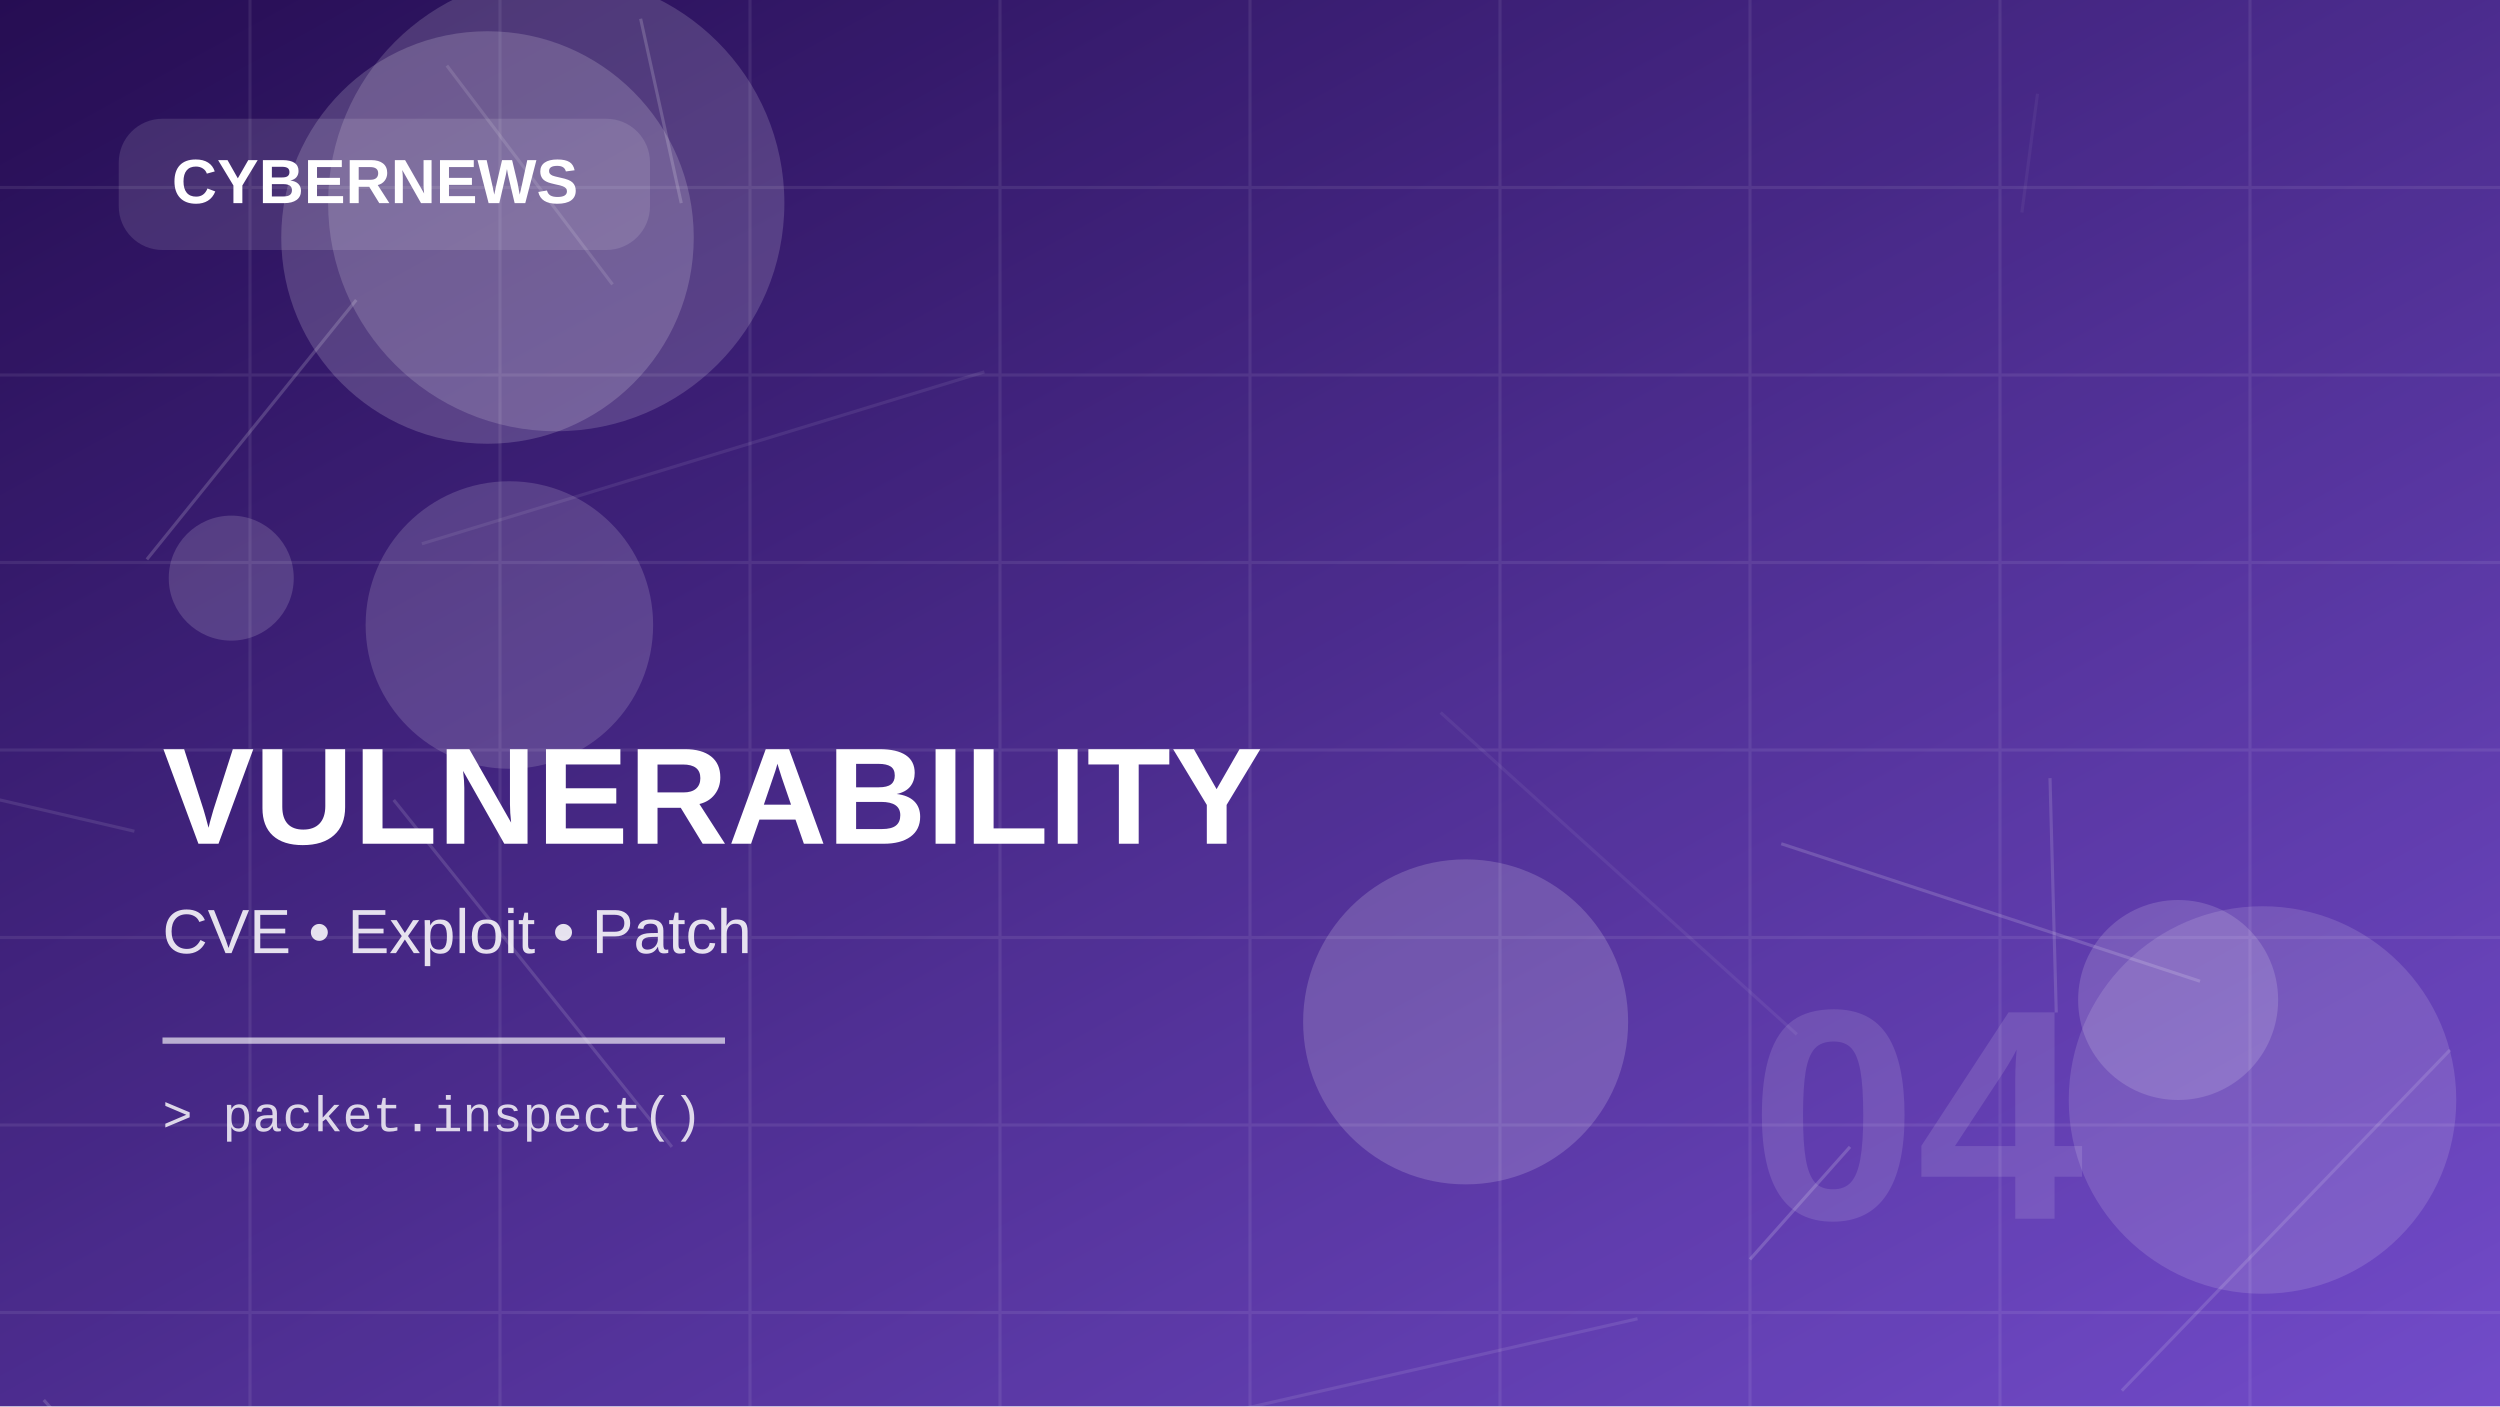
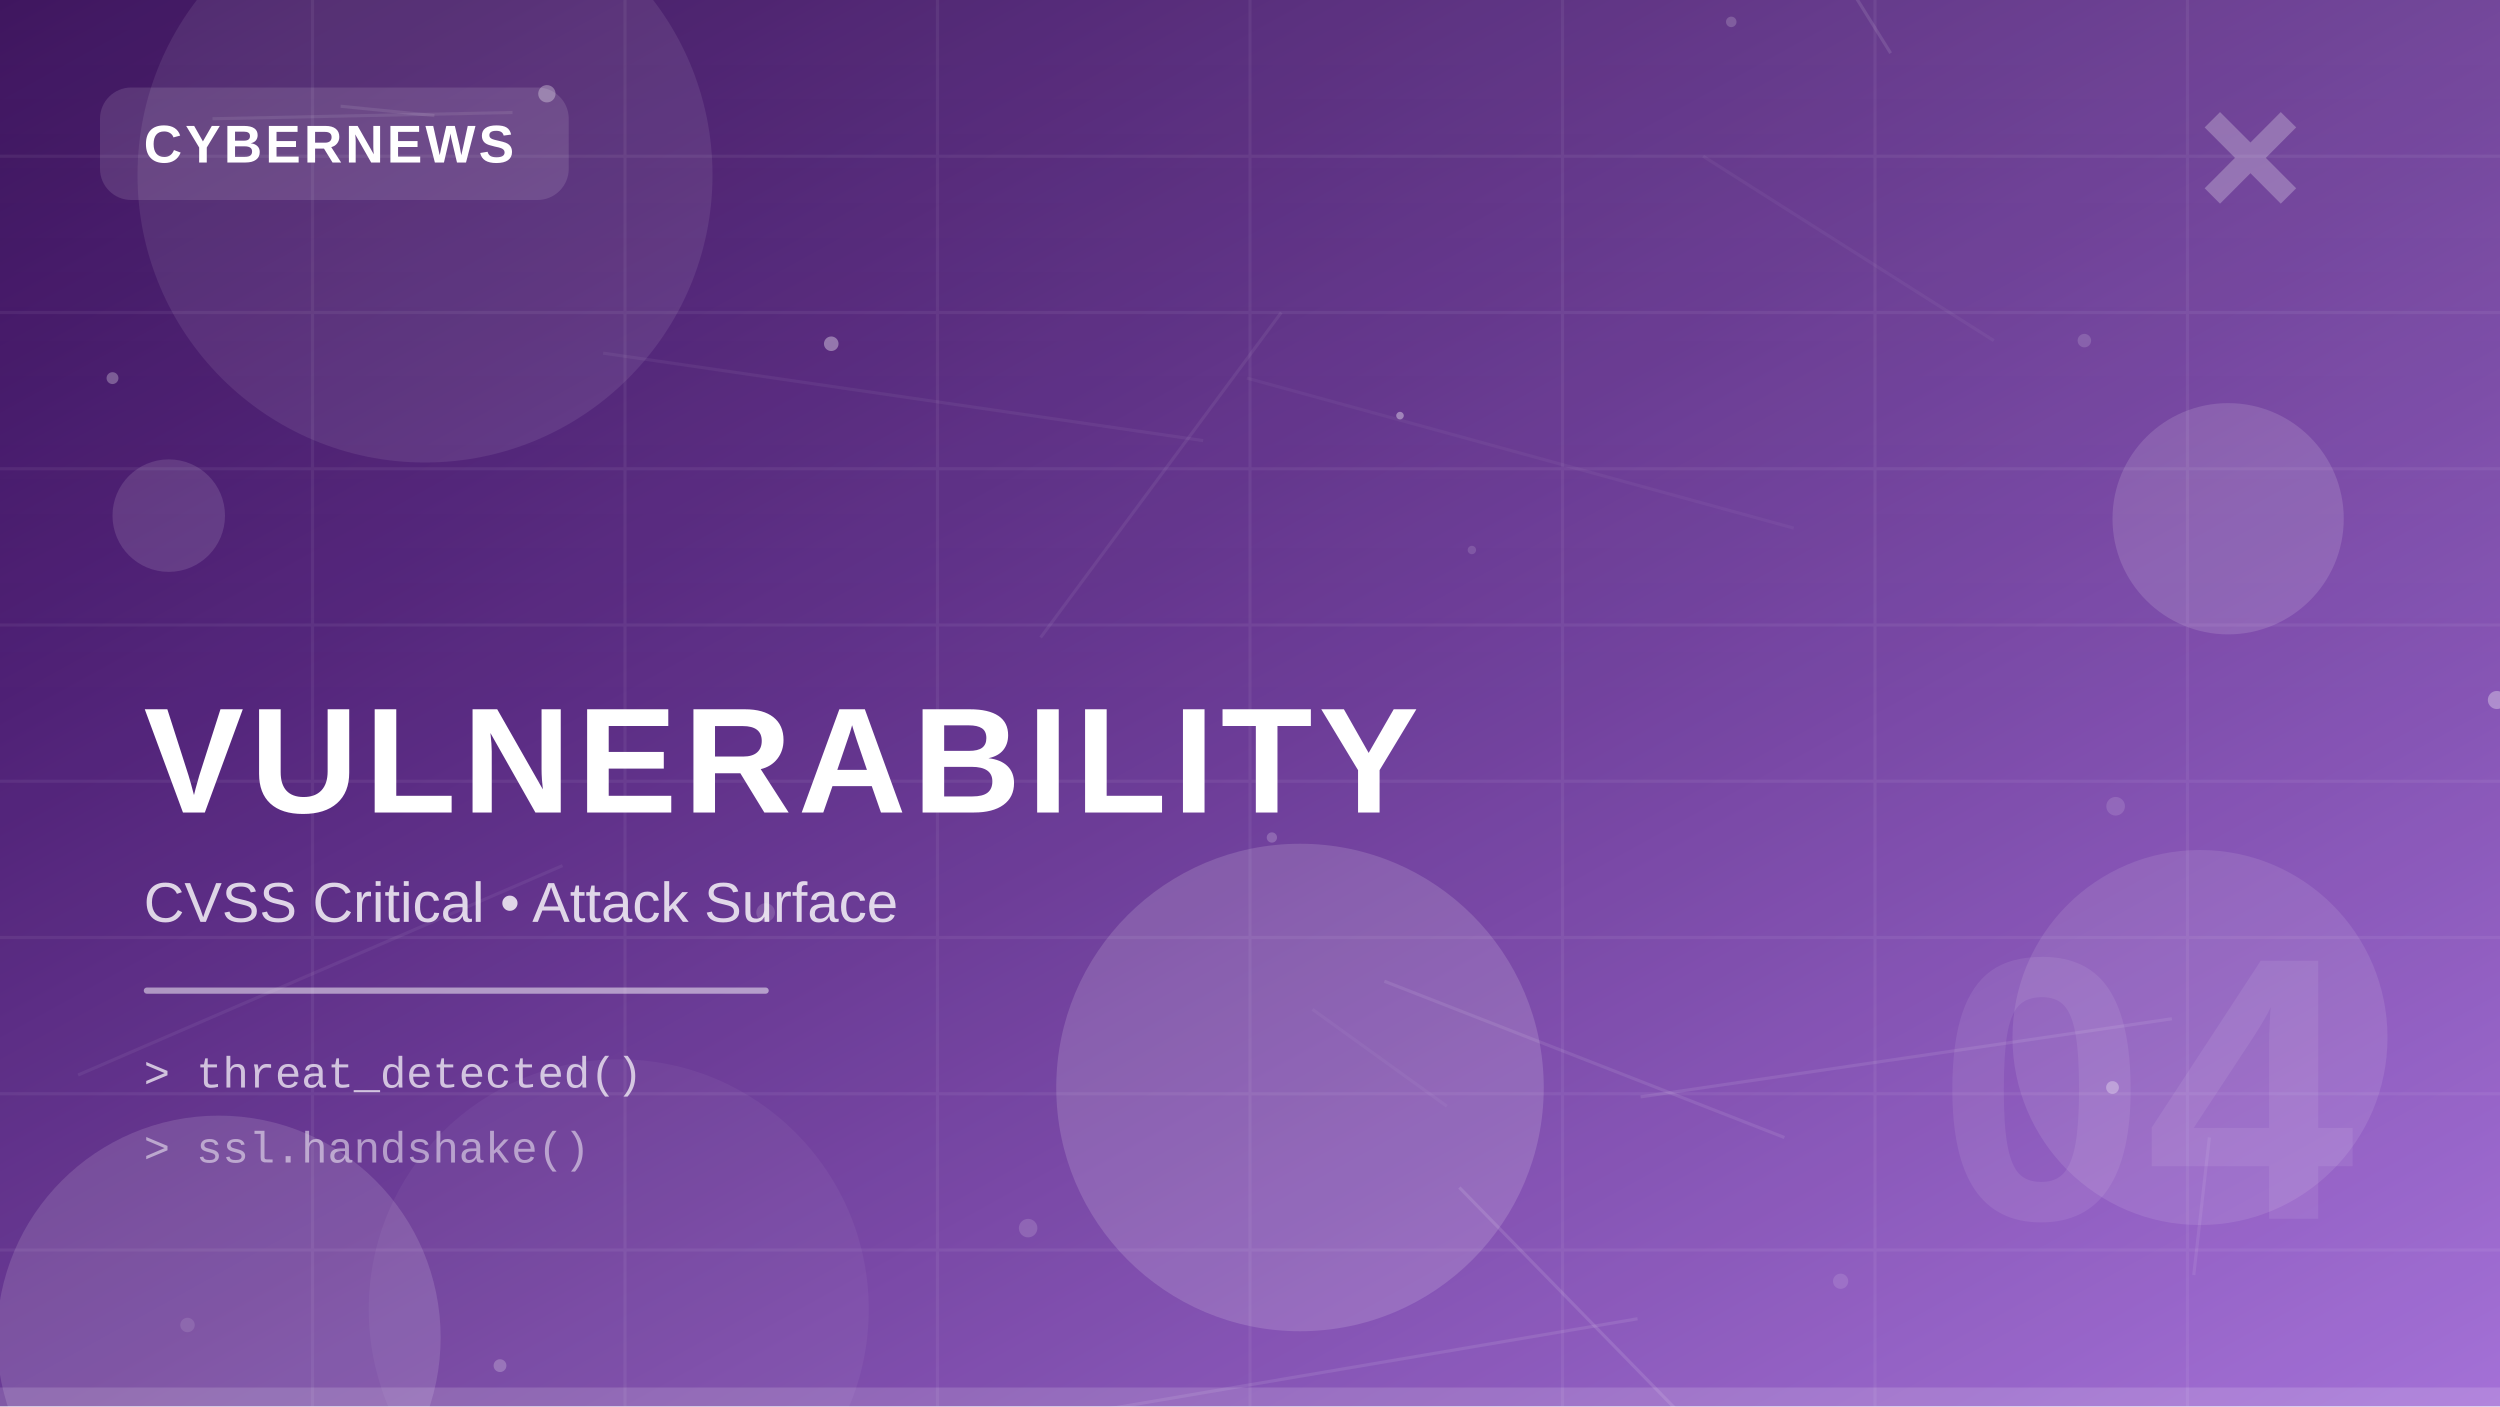
<svg xmlns="http://www.w3.org/2000/svg" width="800" height="450" viewBox="0 0 800 450">
  <defs>
-     <linearGradient id="g" x1="0" y1="0" x2="1" y2="1">
-       <stop offset="0%" stop-color="#2e1065" />
-       <stop offset="100%" stop-color="#8b5cf6" />
+     <linearGradient id="bg" x1="0" y1="0" x2="1" y2="1">
+       <stop offset="0%" stop-color="#3b0764" />
+       <stop offset="100%" stop-color="#c084fc" />
+     </linearGradient>
+     <linearGradient id="shine" x1="0" y1="0" x2="0" y2="1">
+       <stop offset="0%" stop-color="rgba(255,255,255,0.08)" />
+       <stop offset="100%" stop-color="rgba(255,255,255,0)" />
    </linearGradient>
  </defs>
-   <rect width="800" height="450" fill="url(#g)" />
-   <rect width="800" height="450" fill="rgba(0,0,0,0.18)" />
+   <rect width="800" height="450" fill="url(#bg)" />
+   <rect width="800" height="225" fill="url(#shine)" />
+   <rect width="800" height="450" fill="rgba(0,0,0,0.15)" />
+   <g opacity="0.06">
+     <path d="M0 50H800 M0 100H800 M0 150H800 M0 200H800 M0 250H800 M0 300H800 M0 350H800 M0 400H800" stroke="white" stroke-width="1" />
+     <path d="M100 0V450 M200 0V450 M300 0V450 M400 0V450 M500 0V450 M600 0V450 M700 0V450" stroke="white" stroke-width="1" />
+   </g>
+   <circle cx="70" cy="428" r="71" fill="rgba(255,255,255,0.132)" />
+   <circle cx="54" cy="165" r="18" fill="rgba(255,255,255,0.124)" />
+   <circle cx="704" cy="332" r="60" fill="rgba(255,255,255,0.101)" />
+   <circle cx="136" cy="56" r="92" fill="rgba(255,255,255,0.083)" />
+   <circle cx="416" cy="348" r="78" fill="rgba(255,255,255,0.145)" />
+   <circle cx="198" cy="419" r="80" fill="rgba(255,255,255,0.044)" />
+   <circle cx="713" cy="166" r="37" fill="rgba(255,255,255,0.133)" />
+   <line x1="574" y1="169" x2="399" y2="121" stroke="rgba(255,255,255,0.041)" stroke-width="1" />
+   <line x1="68" y1="38" x2="164" y2="36" stroke="rgba(255,255,255,0.089)" stroke-width="1" />
+   <line x1="638" y1="109" x2="545" y2="50" stroke="rgba(255,255,255,0.043)" stroke-width="1" />
+   <line x1="193" y1="113" x2="385" y2="141" stroke="rgba(255,255,255,0.054)" stroke-width="1" />
+   <line x1="524" y1="422" x2="342" y2="453" stroke="rgba(255,255,255,0.097)" stroke-width="1" />
+   <line x1="467" y1="380" x2="549" y2="464" stroke="rgba(255,255,255,0.116)" stroke-width="1" />
+   <line x1="333" y1="204" x2="410" y2="100" stroke="rgba(255,255,255,0.064)" stroke-width="1" />
+   <line x1="463" y1="354" x2="420" y2="323" stroke="rgba(255,255,255,0.04)" stroke-width="1" />
+   <line x1="695" y1="326" x2="525" y2="351" stroke="rgba(255,255,255,0.09)" stroke-width="1" />
+   <line x1="139" y1="37" x2="109" y2="34" stroke="rgba(255,255,255,0.093)" stroke-width="1" />
+   <line x1="180" y1="277" x2="25" y2="344" stroke="rgba(255,255,255,0.059)" stroke-width="1" />
+   <line x1="571" y1="364" x2="443" y2="314" stroke="rgba(255,255,255,0.09)" stroke-width="1" />
+   <line x1="702" y1="408" x2="707" y2="364" stroke="rgba(255,255,255,0.08)" stroke-width="1" />
+   <line x1="605" y1="17" x2="572" y2="-36" stroke="rgba(255,255,255,0.108)" stroke-width="1" />
+   <circle cx="329" cy="393" r="2.963" fill="rgba(255,255,255,0.15)" />
+   <circle cx="160" cy="437" r="2.049" fill="rgba(255,255,255,0.23)" />
+   <circle cx="471" cy="176" r="1.342" fill="rgba(255,255,255,0.14)" />
+   <circle cx="245" cy="292" r="2.98" fill="rgba(255,255,255,0.16)" />
+   <circle cx="448" cy="133" r="1.213" fill="rgba(255,255,255,0.38)" />
+   <circle cx="589" cy="410" r="2.436" fill="rgba(255,255,255,0.12)" />
+   <circle cx="554" cy="7" r="1.68" fill="rgba(255,255,255,0.18)" />
+   <circle cx="266" cy="110" r="2.33" fill="rgba(255,255,255,0.36)" />
+   <circle cx="667" cy="109" r="2.163" fill="rgba(255,255,255,0.15)" />
+   <circle cx="175" cy="30" r="2.772" fill="rgba(255,255,255,0.31)" />
+   <circle cx="60" cy="424" r="2.313" fill="rgba(255,255,255,0.11)" />
+   <circle cx="677" cy="258" r="2.98" fill="rgba(255,255,255,0.13)" />
+   <circle cx="676" cy="348" r="2.047" fill="rgba(255,255,255,0.31)" />
+   <circle cx="799" cy="224" r="2.894" fill="rgba(255,255,255,0.33)" />
+   <circle cx="36" cy="121" r="1.899" fill="rgba(255,255,255,0.28)" />
+   <circle cx="407" cy="268" r="1.644" fill="rgba(255,255,255,0.2)" />
+   <g>
+     <rect x="32" y="28" rx="10" ry="10" width="150" height="36" fill="rgba(255,255,255,0.12)" />
+     <text x="46" y="52" font-family="Arial,Helvetica,sans-serif" font-size="17" font-weight="800" fill="white" letter-spacing="1">CYBERNEWS</text>
+   </g>
+   <g opacity="0.25">
+     <text x="720" y="65" font-family="Arial,sans-serif" font-size="42" fill="white" text-anchor="middle">❌</text>
+   </g>
+   <text x="46" y="260" font-family="Arial,Helvetica,sans-serif" font-size="48" font-weight="900" fill="white" letter-spacing="2">VULNERABILITY</text>
+   <text x="46" y="295" font-family="Arial,Helvetica,sans-serif" font-size="18" font-weight="500" fill="rgba(255,255,255,0.8)">CVSS Critical • Attack Surface</text>
+   <rect x="46" y="316" width="200" height="2" fill="rgba(255,255,255,0.5)" rx="1" />
+   <text x="46" y="348" font-family="Courier New,monospace" font-size="14" fill="rgba(255,255,255,0.7)">&gt; threat_detected()</text>
+   <text x="46" y="372" font-family="Courier New,monospace" font-size="14" fill="rgba(255,255,255,0.5)">&gt; ssl.handshake()</text>
  <g opacity="0.08">
-     <path d="M0 60 H800 M0 120 H800 M0 180 H800 M0 240 H800 M0 300 H800 M0 360 H800 M0 420 H800" stroke="white" stroke-width="1" />
-     <path d="M80 0 V450 M160 0 V450 M240 0 V450 M320 0 V450 M400 0 V450 M480 0 V450 M560 0 V450 M640 0 V450 M720 0 V450" stroke="white" stroke-width="1" />
+     <text x="620" y="390" font-family="Arial,sans-serif" font-size="120" font-weight="900" fill="white">04</text>
  </g>
-   <circle cx="178" cy="65" r="73" fill="rgba(255,255,255,0.16)" />
-   <circle cx="74" cy="185" r="20" fill="rgba(255,255,255,0.15)" />
-   <circle cx="724" cy="352" r="62" fill="rgba(255,255,255,0.13)" />
-   <circle cx="156" cy="76" r="66" fill="rgba(255,255,255,0.17)" />
-   <circle cx="697" cy="320" r="32" fill="rgba(255,255,255,0.15)" />
-   <circle cx="163" cy="200" r="46" fill="rgba(255,255,255,0.15)" />
-   <circle cx="469" cy="327" r="52" fill="rgba(255,255,255,0.17)" />
-   <line x1="205" y1="6" x2="218" y2="65" stroke="rgba(255,255,255,0.17)" stroke-width="1" />
-   <line x1="575" y1="331" x2="461" y2="228" stroke="rgba(255,255,255,0.06)" stroke-width="1" />
-   <line x1="592" y1="367" x2="560" y2="403" stroke="rgba(255,255,255,0.17)" stroke-width="1" />
-   <line x1="679" y1="445" x2="784" y2="336" stroke="rgba(255,255,255,0.13)" stroke-width="1" />
-   <line x1="215" y1="367" x2="126" y2="256" stroke="rgba(255,255,255,0.13)" stroke-width="1" />
-   <line x1="114" y1="96" x2="47" y2="179" stroke="rgba(255,255,255,0.17)" stroke-width="1" />
-   <line x1="658" y1="324" x2="656" y2="249" stroke="rgba(255,255,255,0.14)" stroke-width="1" />
-   <line x1="524" y1="422" x2="362" y2="459" stroke="rgba(255,255,255,0.1)" stroke-width="1" />
-   <line x1="143" y1="21" x2="196" y2="91" stroke="rgba(255,255,255,0.12)" stroke-width="1" />
-   <line x1="43" y1="266" x2="-116" y2="229" stroke="rgba(255,255,255,0.1)" stroke-width="1" />
-   <line x1="704" y1="314" x2="570" y2="270" stroke="rgba(255,255,255,0.16)" stroke-width="1" />
-   <line x1="14" y1="448" x2="65" y2="505" stroke="rgba(255,255,255,0.16)" stroke-width="1" />
-   <line x1="315" y1="119" x2="135" y2="174" stroke="rgba(255,255,255,0.08)" stroke-width="1" />
-   <line x1="652" y1="30" x2="647" y2="68" stroke="rgba(255,255,255,0.05)" stroke-width="1" />
-   <g>
-     <rect x="38" y="38" rx="14" ry="14" width="170" height="42" fill="rgba(255,255,255,0.12)" />
-     <text x="55" y="65" font-family="Arial, Helvetica, sans-serif" font-size="20" font-weight="700" fill="white">
-       CYBERNEWS
-     </text>
-   </g>
-   <g>
-     <text x="52" y="270" font-family="Arial, Helvetica, sans-serif" font-size="44" font-weight="900" fill="white">
-       VULNERABILITY
-     </text>
-     <text x="52" y="305" font-family="Arial, Helvetica, sans-serif" font-size="20" font-weight="500" fill="rgba(255,255,255,0.86)">
-       CVE • Exploit • Patch
-     </text>
-   </g>
-   <g opacity="0.9">
-     <rect x="52" y="332" width="180" height="2" fill="rgba(255,255,255,0.7)" />
-     <text x="52" y="362" font-family="Courier New, monospace" font-size="16" fill="rgba(255,255,255,0.9)">
-       &gt; packet.inspect()
-     </text>
-   </g>
-   <g opacity="0.12">
-     <text x="560" y="390" font-family="Arial, Helvetica, sans-serif" font-size="96" font-weight="900" fill="white">
-       04
-     </text>
-   </g>
+   <rect x="0" y="444" width="800" height="6" fill="rgba(255,255,255,0.15)" />
</svg>
